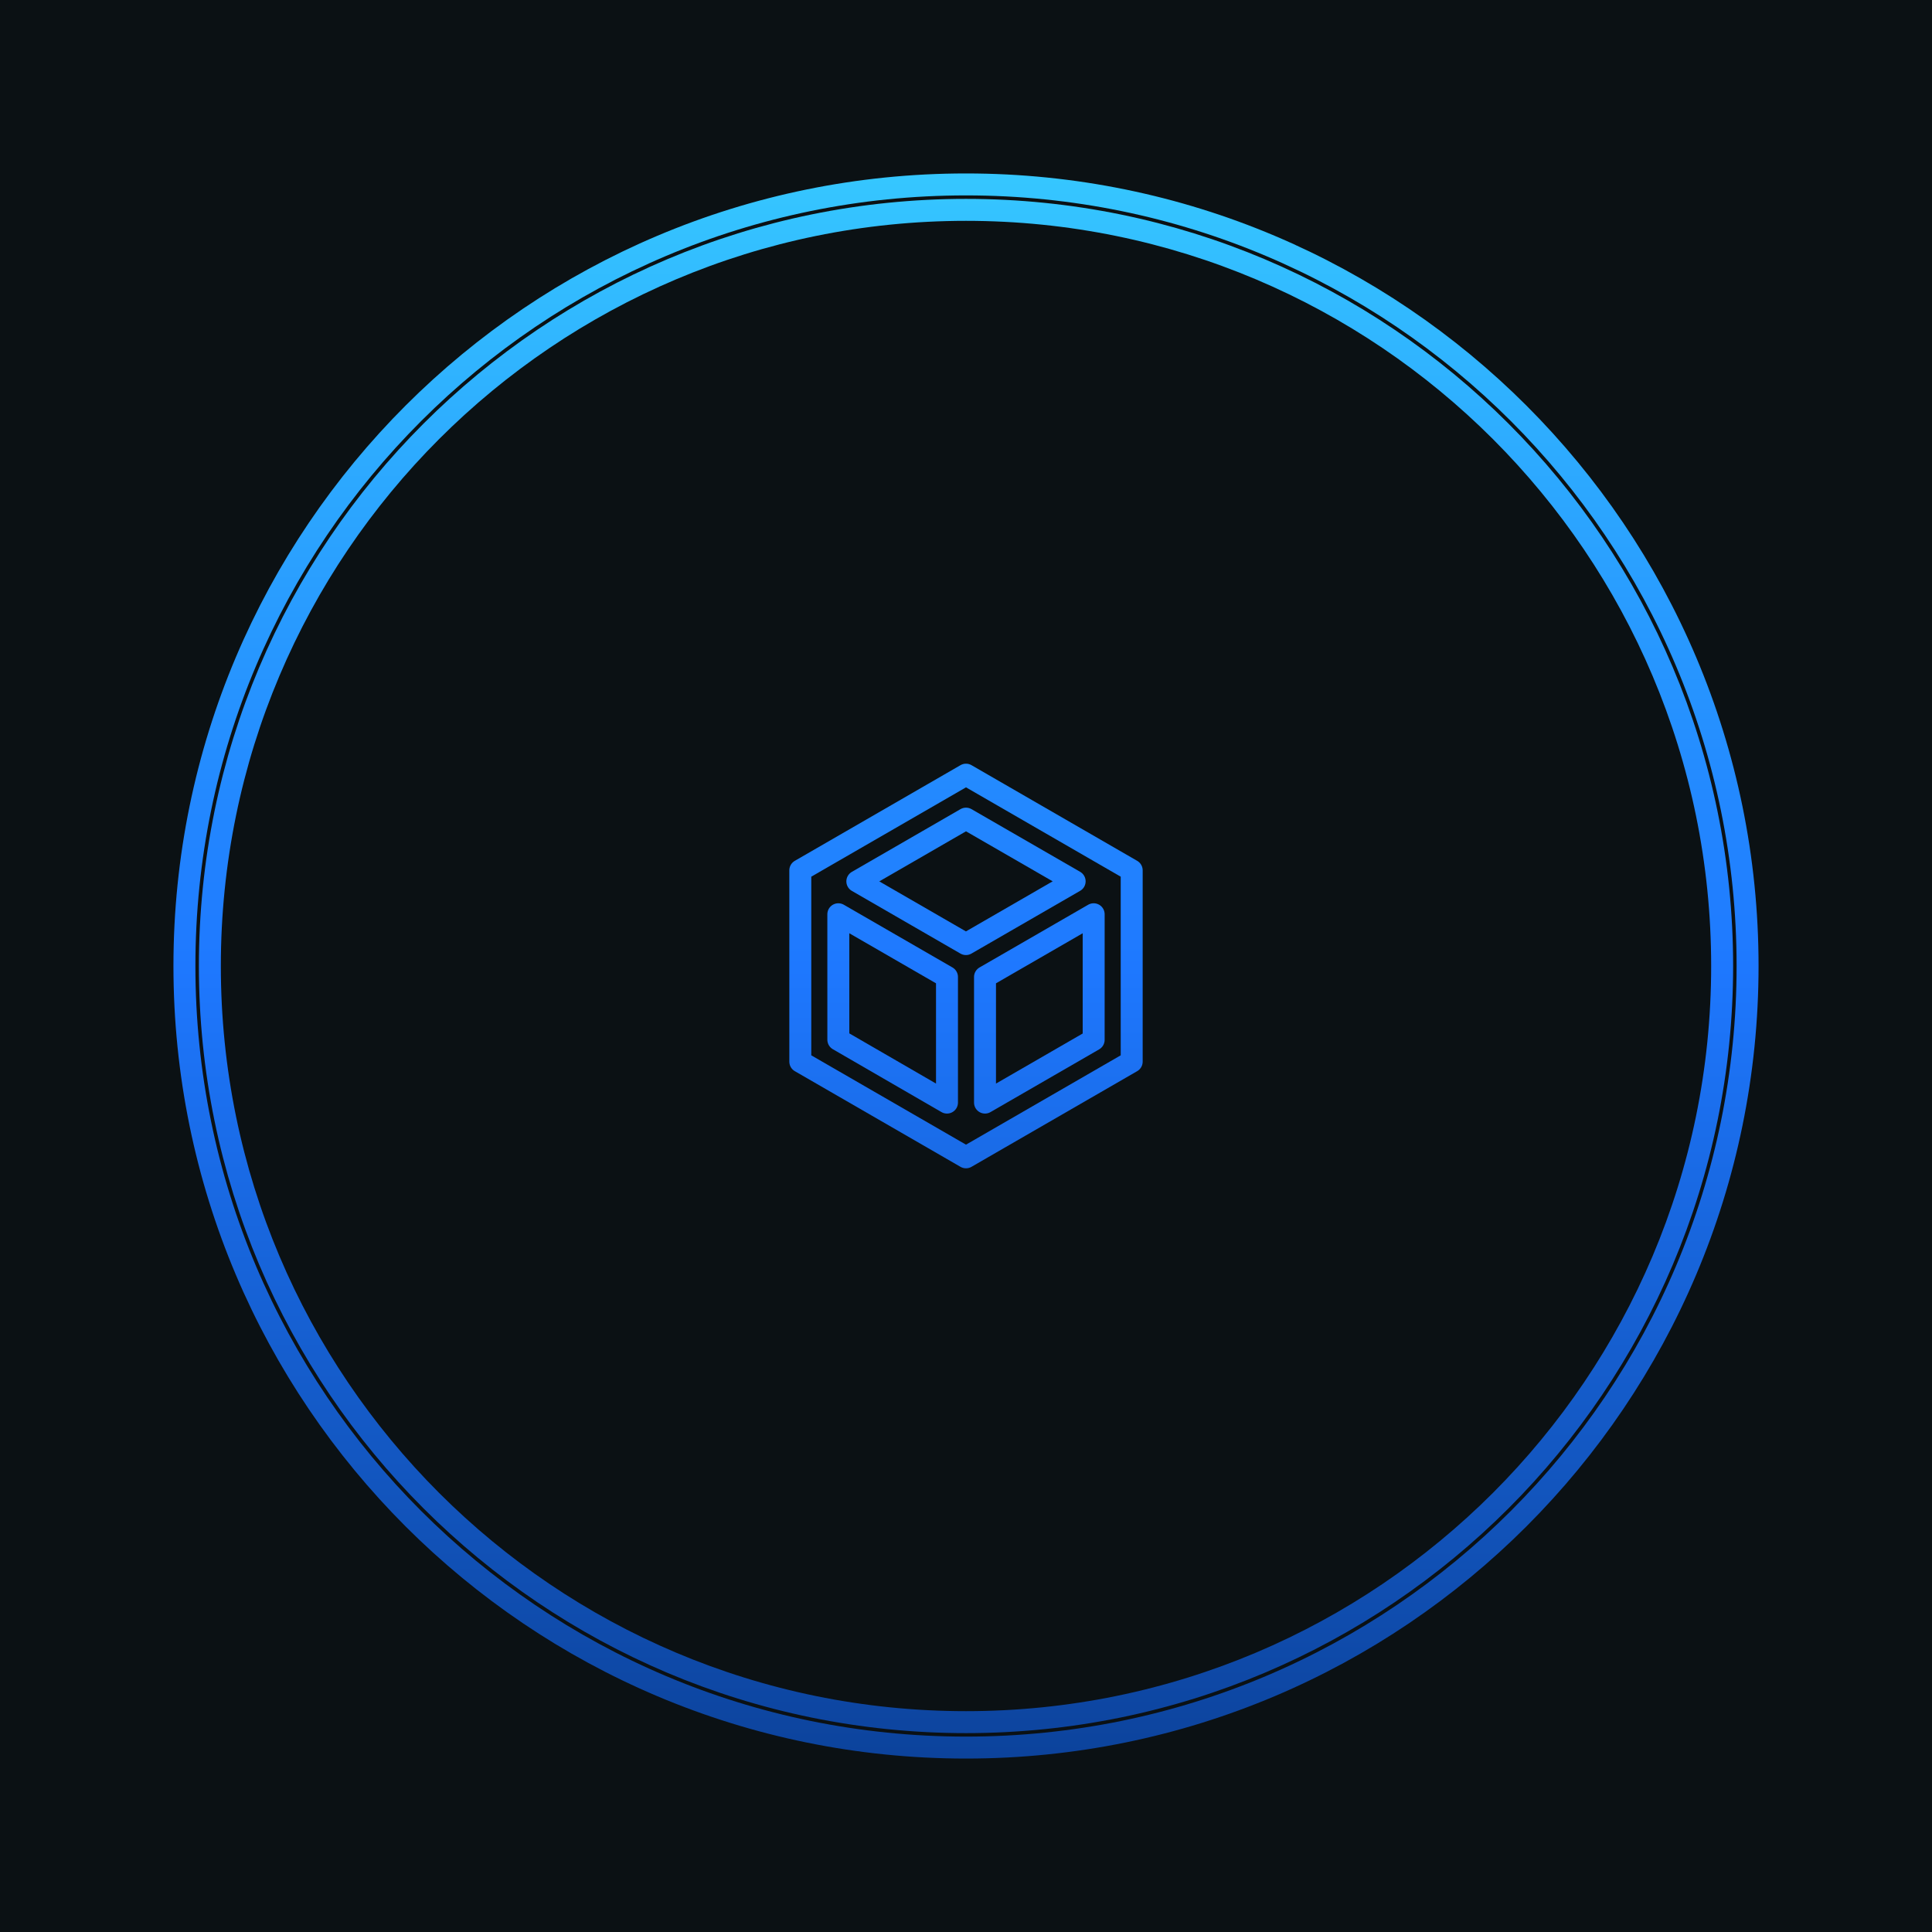
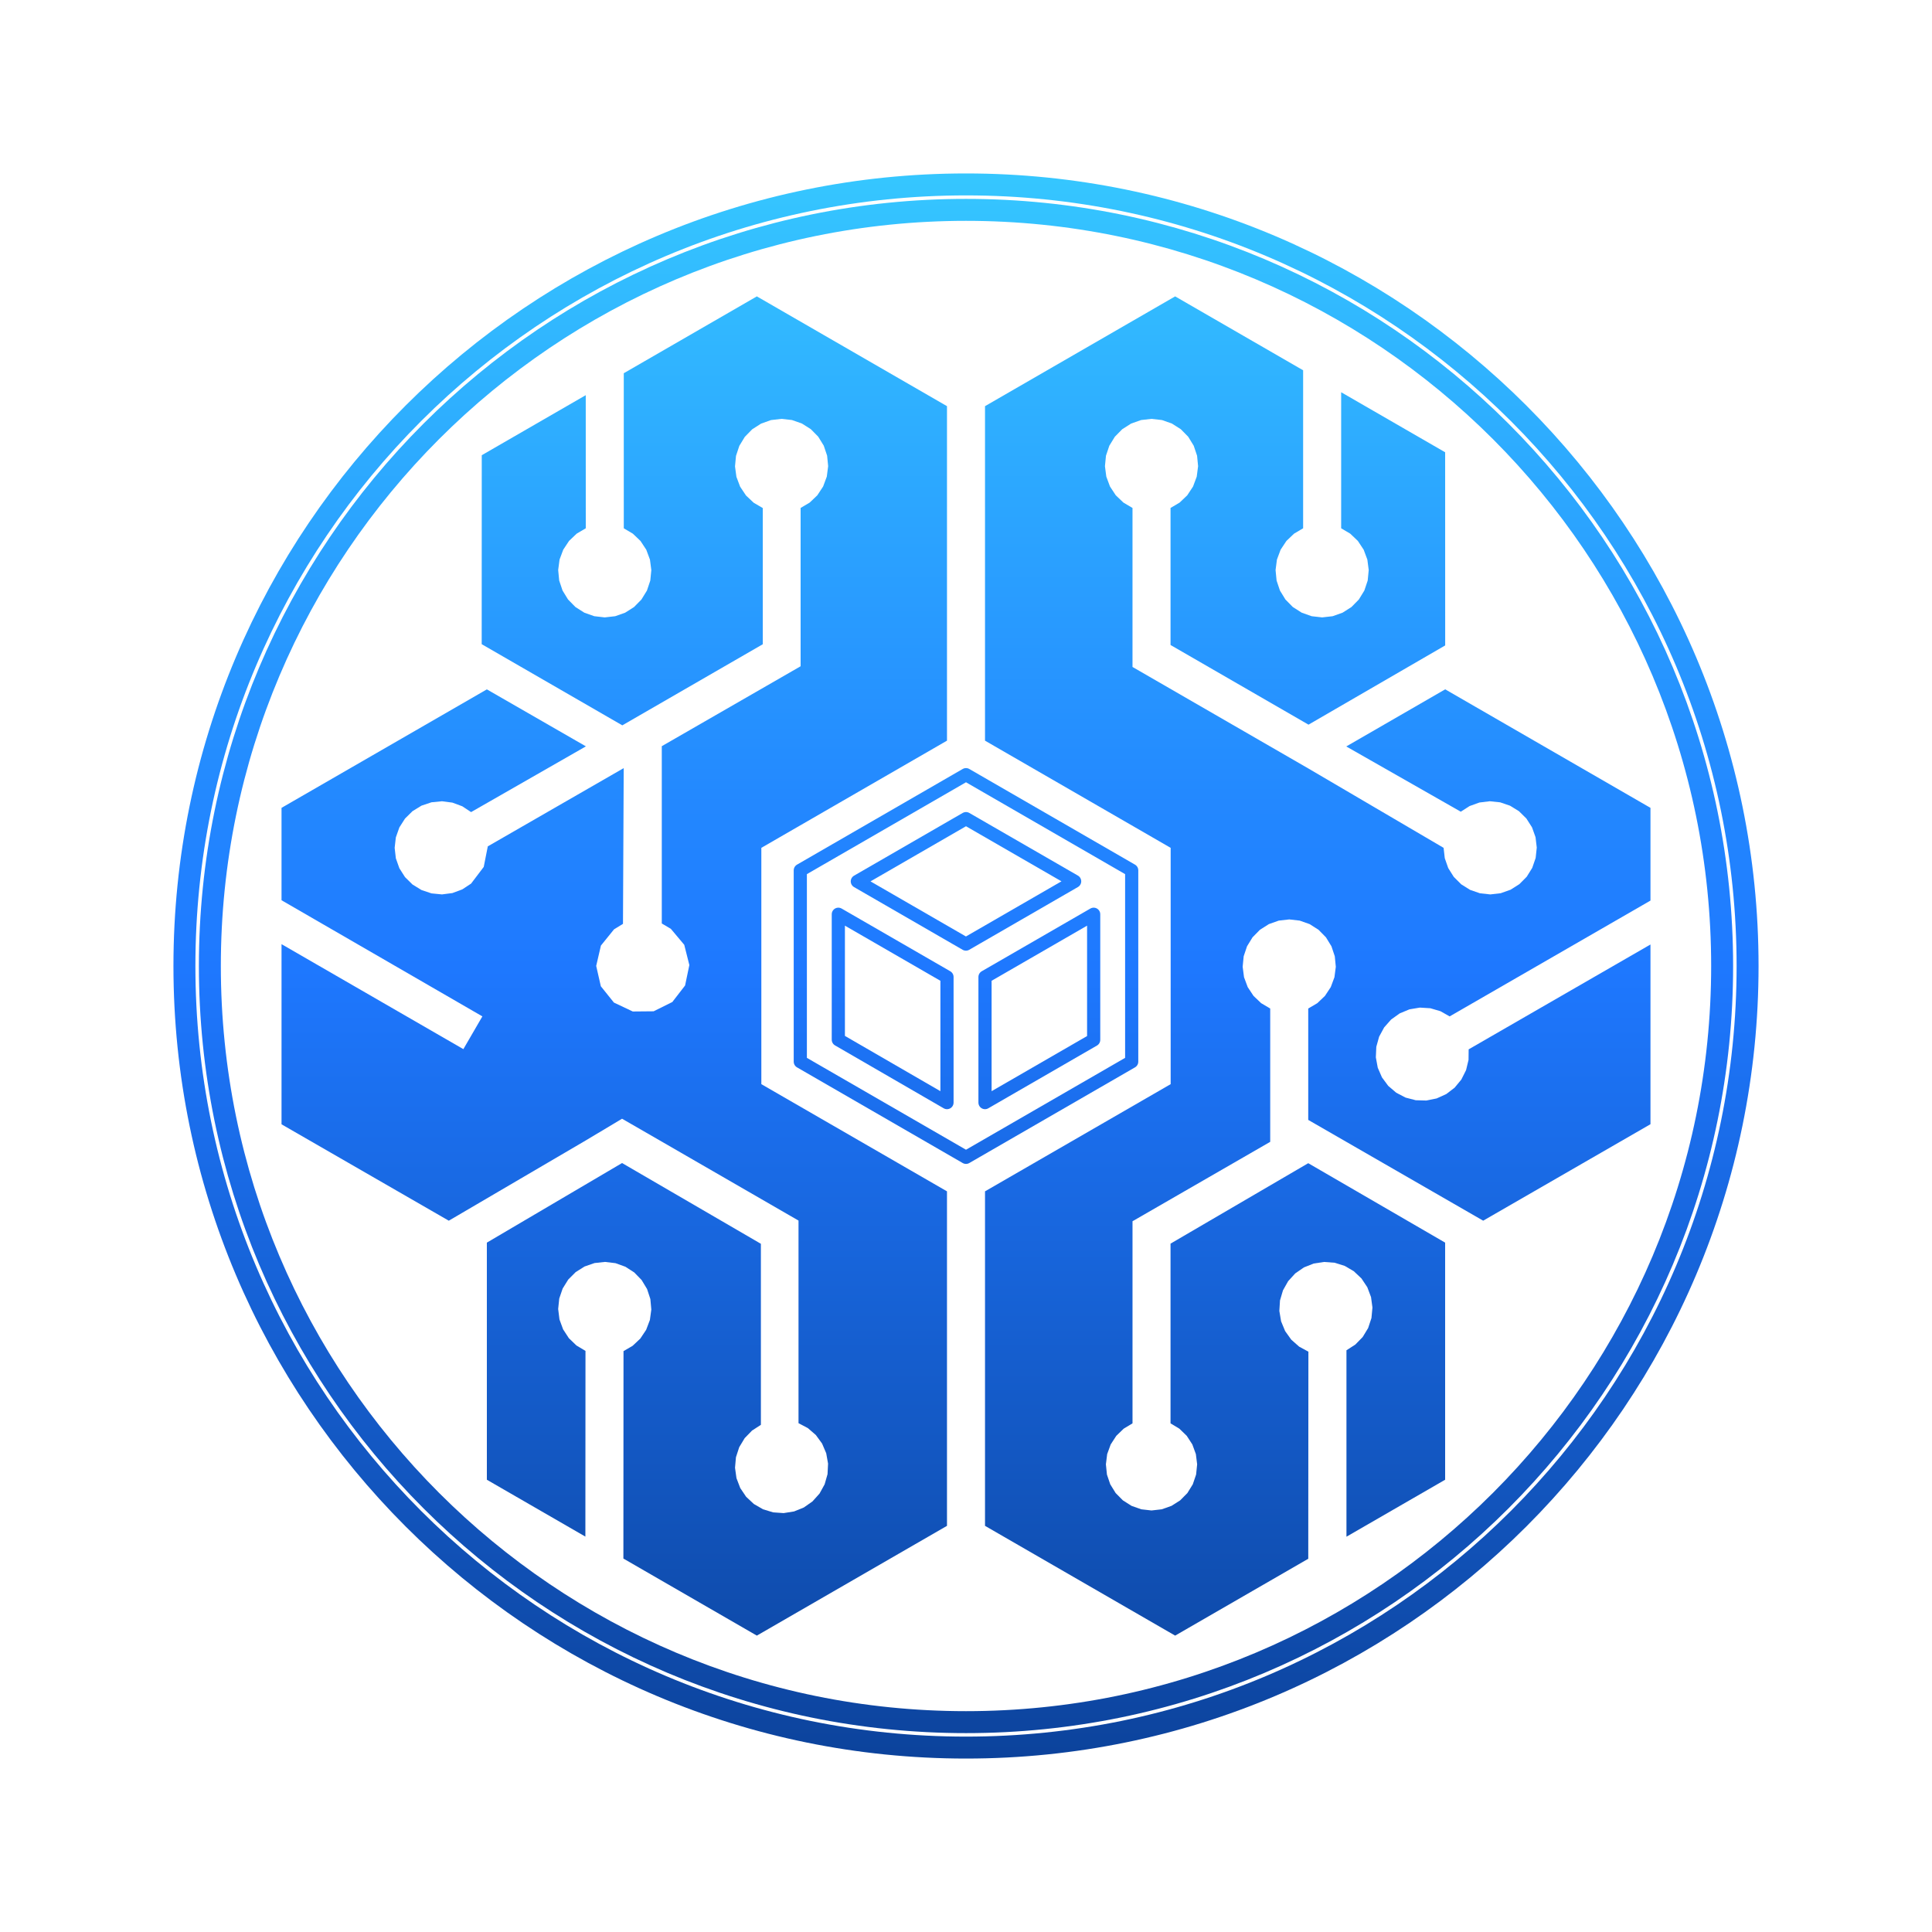
- <svg xmlns="http://www.w3.org/2000/svg" viewBox="-110 -110 220 220" width="512" height="512">
+ <svg xmlns="http://www.w3.org/2000/svg" viewBox="-110 -110 220 220" width="720" height="720">
  <defs>
    <linearGradient id="g-digital" x1="0" y1="100" x2="0" y2="-100" gradientUnits="userSpaceOnUse">
      <stop offset="0%" stop-color="#0A3D91" />
      <stop offset="50%" stop-color="#1E78FF" />
      <stop offset="100%" stop-color="#38CFFF" />
    </linearGradient>
  </defs>
-   <rect x="-110" y="-110" width="220" height="220" fill="#0B1114" />
-   <path d="M 12.372,-9.643 L -0.007,-2.496 L -12.374,-9.636 L 0.000,-16.780 L 12.372,-9.643 Z" fill="none" stroke="url(#g-digital)" stroke-width="2.5" stroke-linejoin="round" stroke-linecap="round" />
-   <path d="M 14.538,-5.893 L 14.538,8.409 L 2.165,15.554 L 2.165,1.250 L 14.538,-5.893 Z" fill="none" stroke="url(#g-digital)" stroke-width="2.5" stroke-linejoin="round" stroke-linecap="round" />
-   <path d="M -14.538,8.393 L -14.538,-5.893 L -2.165,1.250 L -2.165,15.554 L -14.538,8.393 Z" fill="none" stroke="url(#g-digital)" stroke-width="2.5" stroke-linejoin="round" stroke-linecap="round" />
-   <path d="M 18.868,-10.893 L 0.000,-21.787 L -18.868,-10.893 L -18.868,10.893 L 0.000,21.787 L 18.868,10.893 L 18.868,-10.893 Z" fill="none" stroke="url(#g-digital)" stroke-width="2.5" stroke-linejoin="round" />
-   <circle cx="0.000" cy="-0.000" r="86.103" fill="none" stroke="url(#g-digital)" stroke-width="2.5" />
-   <circle cx="0.000" cy="-0.000" r="89.000" fill="none" stroke="url(#g-digital)" stroke-width="2.5" />
+   <path d="M 18.960,-34.053 L 38.971,-22.500 L 54.385,-13.455 L 54.519,-12.273 L 54.913,-11.150 L 55.547,-10.143 L 56.389,-9.303 L 57.398,-8.671 L 58.522,-8.281 L 59.705,-8.151 L 60.887,-8.288 L 62.009,-8.685 L 63.014,-9.322 L 63.852,-10.167 L 64.480,-11.177 L 64.868,-12.303 L 64.994,-13.486 L 64.854,-14.668 L 64.454,-15.788 L 63.814,-16.792 L 62.966,-17.627 L 61.954,-18.252 L 60.828,-18.636 L 59.644,-18.760 L 58.463,-18.616 L 57.343,-18.212 L 56.342,-17.570 L 43.301,-25.000 L 54.567,-31.504 L 77.942,-18.009 L 77.942,-7.449 L 55.074,5.739 L 54.029,5.149 L 52.878,4.810 L 51.680,4.737 L 50.496,4.936 L 49.388,5.396 L 48.411,6.094 L 47.616,6.993 L 47.043,8.048 L 46.722,9.204 L 46.670,10.403 L 46.888,11.584 L 47.366,12.684 L 48.080,13.650 L 48.992,14.430 L 50.056,14.985 L 51.218,15.286 L 52.418,15.319 L 53.594,15.081 L 54.687,14.585 L 55.640,13.856 L 56.405,12.931 L 56.943,11.858 L 57.225,10.691 L 57.238,9.491 L 77.942,-2.449 L 77.942,18.016 L 58.892,29.001 L 38.971,17.526 L 38.971,17.526 L 38.971,4.843 L 40.005,4.233 L 40.874,3.406 L 41.536,2.404 L 41.955,1.279 L 42.111,0.089 L 41.995,-1.105 L 41.614,-2.244 L 40.987,-3.267 L 40.145,-4.123 L 39.133,-4.768 L 38.001,-5.168 L 36.809,-5.304 L 35.616,-5.169 L 34.485,-4.769 L 33.472,-4.125 L 32.630,-3.269 L 32.002,-2.246 L 31.620,-1.108 L 31.504,0.086 L 31.659,1.277 L 32.078,2.401 L 32.739,3.403 L 33.608,4.231 L 34.641,4.842 L 34.641,20.023 L 18.961,29.065 L 18.961,52.079 L 17.958,52.684 L 17.115,53.499 L 16.477,54.482 L 16.075,55.582 L 15.930,56.745 L 16.049,57.911 L 16.426,59.020 L 17.042,60.017 L 17.866,60.850 L 18.856,61.478 L 19.961,61.867 L 21.125,61.999 L 22.290,61.867 L 23.395,61.478 L 24.385,60.850 L 25.209,60.017 L 25.825,59.020 L 26.202,57.911 L 26.321,56.745 L 26.176,55.582 L 25.774,54.482 L 25.136,53.499 L 24.293,52.684 L 23.290,52.079 L 23.290,31.615 L 38.971,22.455 L 54.560,31.500 L 54.560,58.500 L 43.323,64.988 L 43.323,43.758 L 44.332,43.109 L 45.170,42.251 L 45.793,41.225 L 46.170,40.086 L 46.282,38.892 L 46.122,37.702 L 45.698,36.580 L 45.034,35.581 L 44.161,34.757 L 43.126,34.150 L 41.981,33.792 L 40.785,33.700 L 39.598,33.879 L 38.483,34.320 L 37.495,35.001 L 36.685,35.887 L 36.095,36.931 L 35.755,38.082 L 35.682,39.280 L 35.881,40.463 L 36.340,41.572 L 37.037,42.549 L 37.935,43.344 L 38.990,43.917 L 38.974,67.498 L 23.816,76.250 L 2.165,63.750 L 2.165,25.660 L 23.305,13.455 L 23.305,-13.455 L 2.165,-25.660 L 2.165,-63.750 L 23.816,-76.250 L 38.389,-67.836 L 38.389,-49.843 L 37.356,-49.232 L 36.487,-48.404 L 35.825,-47.403 L 35.406,-46.278 L 35.251,-45.088 L 35.367,-43.893 L 35.748,-42.755 L 36.376,-41.732 L 37.218,-40.876 L 38.230,-40.232 L 39.362,-39.831 L 40.555,-39.696 L 41.747,-39.831 L 42.879,-40.232 L 43.891,-40.876 L 44.733,-41.732 L 45.361,-42.755 L 45.742,-43.893 L 45.858,-45.088 L 45.703,-46.278 L 45.284,-47.403 L 44.622,-48.404 L 43.753,-49.232 L 42.720,-49.843 L 42.720,-65.336 L 54.561,-58.499 L 54.566,-36.504 L 39.002,-27.482 L 23.291,-36.553 L 23.291,-52.158 L 24.324,-52.769 L 25.193,-53.596 L 25.854,-54.598 L 26.273,-55.722 L 26.429,-56.912 L 26.313,-58.107 L 25.931,-59.245 L 25.303,-60.268 L 24.462,-61.123 L 23.449,-61.768 L 22.318,-62.168 L 21.125,-62.304 L 19.933,-62.168 L 18.802,-61.768 L 17.789,-61.123 L 16.948,-60.268 L 16.320,-59.245 L 15.938,-58.107 L 15.822,-56.912 L 15.978,-55.722 L 16.397,-54.598 L 17.058,-53.596 L 17.927,-52.769 L 18.960,-52.158 L 18.960,-34.053 Z" fill="url(#g-digital)" fill-rule="nonzero" stroke="none" />
+   <path d="M -34.641,-25.031 L -18.833,-34.132 L -18.833,-52.159 L -17.800,-52.770 L -16.930,-53.599 L -16.269,-54.602 L -15.851,-55.728 L -15.697,-56.919 L -15.815,-58.114 L -16.198,-59.252 L -16.828,-60.275 L -17.672,-61.130 L -18.686,-61.773 L -19.820,-62.171 L -21.013,-62.304 L -22.206,-62.165 L -23.337,-61.761 L -24.349,-61.113 L -25.188,-60.254 L -25.813,-59.228 L -26.191,-58.088 L -26.303,-56.892 L -26.143,-55.702 L -25.719,-54.578 L -25.053,-53.579 L -24.179,-52.754 L -23.142,-52.148 L -23.142,-36.639 L -39.137,-27.404 L -55.148,-36.646 L -55.141,-58.164 L -43.300,-65.001 L -43.297,-49.844 L -44.331,-49.234 L -45.201,-48.407 L -45.863,-47.406 L -46.283,-46.282 L -46.439,-45.092 L -46.324,-43.897 L -45.944,-42.759 L -45.317,-41.736 L -44.476,-40.879 L -43.464,-40.234 L -42.333,-39.833 L -41.140,-39.696 L -39.948,-39.831 L -38.816,-40.230 L -37.803,-40.874 L -36.961,-41.729 L -36.332,-42.752 L -35.950,-43.890 L -35.833,-45.084 L -35.988,-46.274 L -36.406,-47.399 L -37.066,-48.401 L -37.935,-49.229 L -38.968,-49.841 L -38.970,-67.500 L -23.797,-76.261 L -23.797,-76.239 L -2.165,-63.750 L -2.165,-25.660 L -23.305,-13.455 L -23.305,13.455 L -2.165,25.660 L -2.165,63.750 L -23.816,76.250 L -39.014,67.475 L -39.000,43.855 L -37.963,43.250 L -37.089,42.428 L -36.422,41.430 L -35.996,40.308 L -35.834,39.119 L -35.942,37.924 L -36.317,36.784 L -36.939,35.757 L -37.775,34.897 L -38.784,34.246 L -39.913,33.839 L -41.105,33.696 L -42.298,33.825 L -43.432,34.218 L -44.448,34.857 L -45.295,35.707 L -45.928,36.727 L -46.317,37.862 L -46.440,39.056 L -46.292,40.247 L -45.879,41.374 L -45.224,42.380 L -44.360,43.212 L -43.330,43.829 L -43.342,64.976 L -54.560,58.500 L -54.561,31.501 L -39.165,22.437 L -23.356,31.633 L -23.356,52.248 L -24.365,52.901 L -25.202,53.764 L -25.823,54.793 L -26.196,55.936 L -26.302,57.133 L -26.136,58.323 L -25.706,59.446 L -25.035,60.443 L -24.156,61.263 L -23.115,61.864 L -21.965,62.215 L -20.766,62.299 L -19.579,62.110 L -18.465,61.659 L -17.481,60.968 L -16.678,60.074 L -16.097,59.022 L -15.767,57.866 L -15.707,56.665 L -15.918,55.482 L -16.390,54.377 L -17.099,53.406 L -18.009,52.620 L -19.072,52.059 L -19.072,28.989 L -34.835,19.888 L -39.165,17.391 L -43.301,19.865 L -58.895,29.003 L -77.942,18.027 L -77.942,-2.488 L -57.236,9.467 L -55.071,5.737 L -77.942,-7.488 L -77.942,-18.008 L -54.560,-31.500 L -43.282,-25.011 L -56.355,-17.525 L -57.356,-18.186 L -58.481,-18.604 L -59.670,-18.759 L -60.864,-18.642 L -62.002,-18.260 L -63.024,-17.633 L -63.879,-16.791 L -64.524,-15.779 L -64.924,-14.648 L -65.060,-13.456 L -64.924,-12.264 L -64.524,-11.133 L -63.881,-10.121 L -63.026,-9.279 L -62.004,-8.651 L -60.866,-8.269 L -59.672,-8.152 L -58.483,-8.306 L -57.358,-8.724 L -56.356,-9.384 L -54.916,-11.284 L -54.454,-13.623 L -38.977,-22.534 L -39.060,-4.801 L -40.079,-4.174 L -41.573,-2.326 L -42.110,-0.010 L -41.582,2.307 L -40.095,4.162 L -37.947,5.180 L -35.570,5.158 L -33.441,4.100 L -31.988,2.219 L -31.503,-0.108 L -32.083,-2.413 L -33.611,-4.234 L -34.641,-4.842 L -34.641,-25.031 Z" fill="url(#g-digital)" fill-rule="nonzero" stroke="none" />
+   <path d="M -18.868,-10.893 L 0.000,-21.787 L 18.868,-10.893 L 18.868,10.893 L -0.000,21.787 L -18.868,10.893 L -18.868,-10.893 Z" fill="none" stroke="url(#g-digital)" stroke-width="1.5" stroke-linejoin="round" stroke-linecap="round" />
+   <path d="M 12.372,-9.643 L -0.007,-2.496 L -12.374,-9.636 L 0.000,-16.780 L 12.372,-9.643 Z" fill="none" stroke="url(#g-digital)" stroke-width="1.5" stroke-linejoin="round" stroke-linecap="round" />
+   <path d="M 14.538,-5.893 L 14.538,8.409 L 2.165,15.554 L 2.165,1.250 L 14.538,-5.893 Z" fill="none" stroke="url(#g-digital)" stroke-width="1.5" stroke-linejoin="round" stroke-linecap="round" />
+   <path d="M -14.538,8.393 L -14.538,-5.893 L -2.165,1.250 L -2.165,15.554 L -14.538,8.393 Z" fill="none" stroke="url(#g-digital)" stroke-width="1.5" stroke-linejoin="round" stroke-linecap="round" />
+   <circle cx="0" cy="0" r="86.103" fill="none" stroke="url(#g-digital)" stroke-width="2.5" />
+   <circle cx="0" cy="0" r="89.000" fill="none" stroke="url(#g-digital)" stroke-width="2.5" />
</svg>
